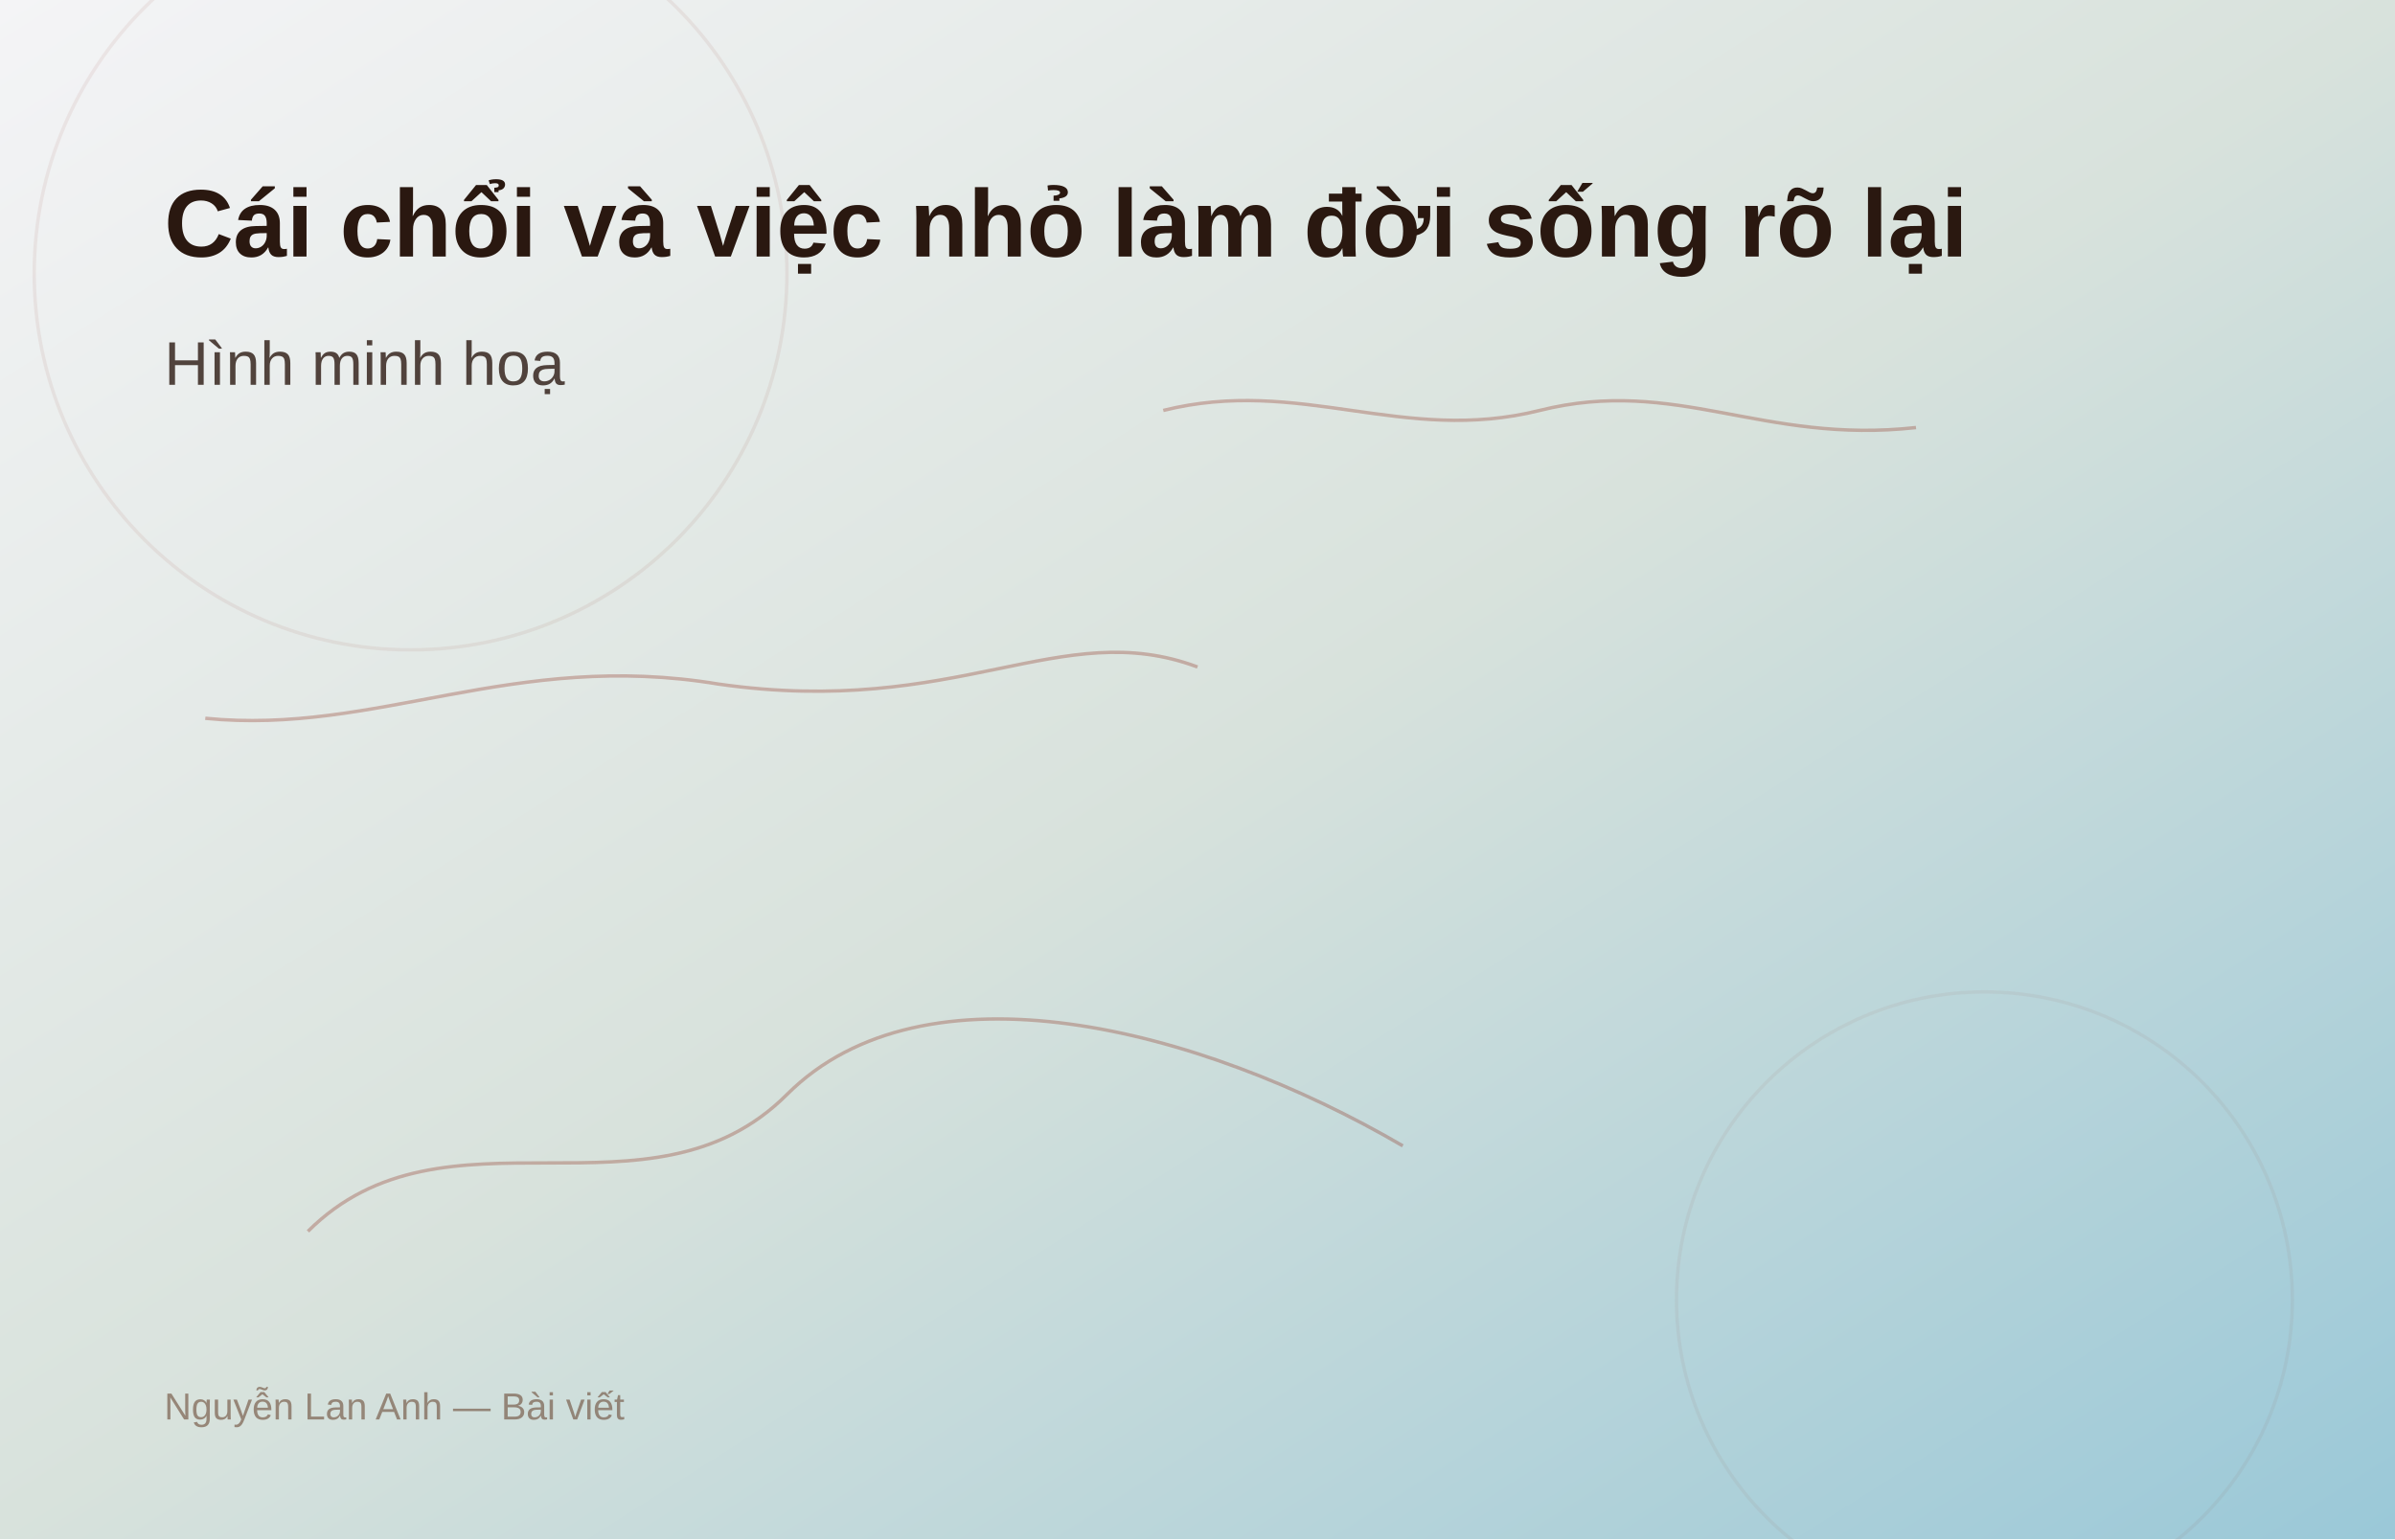
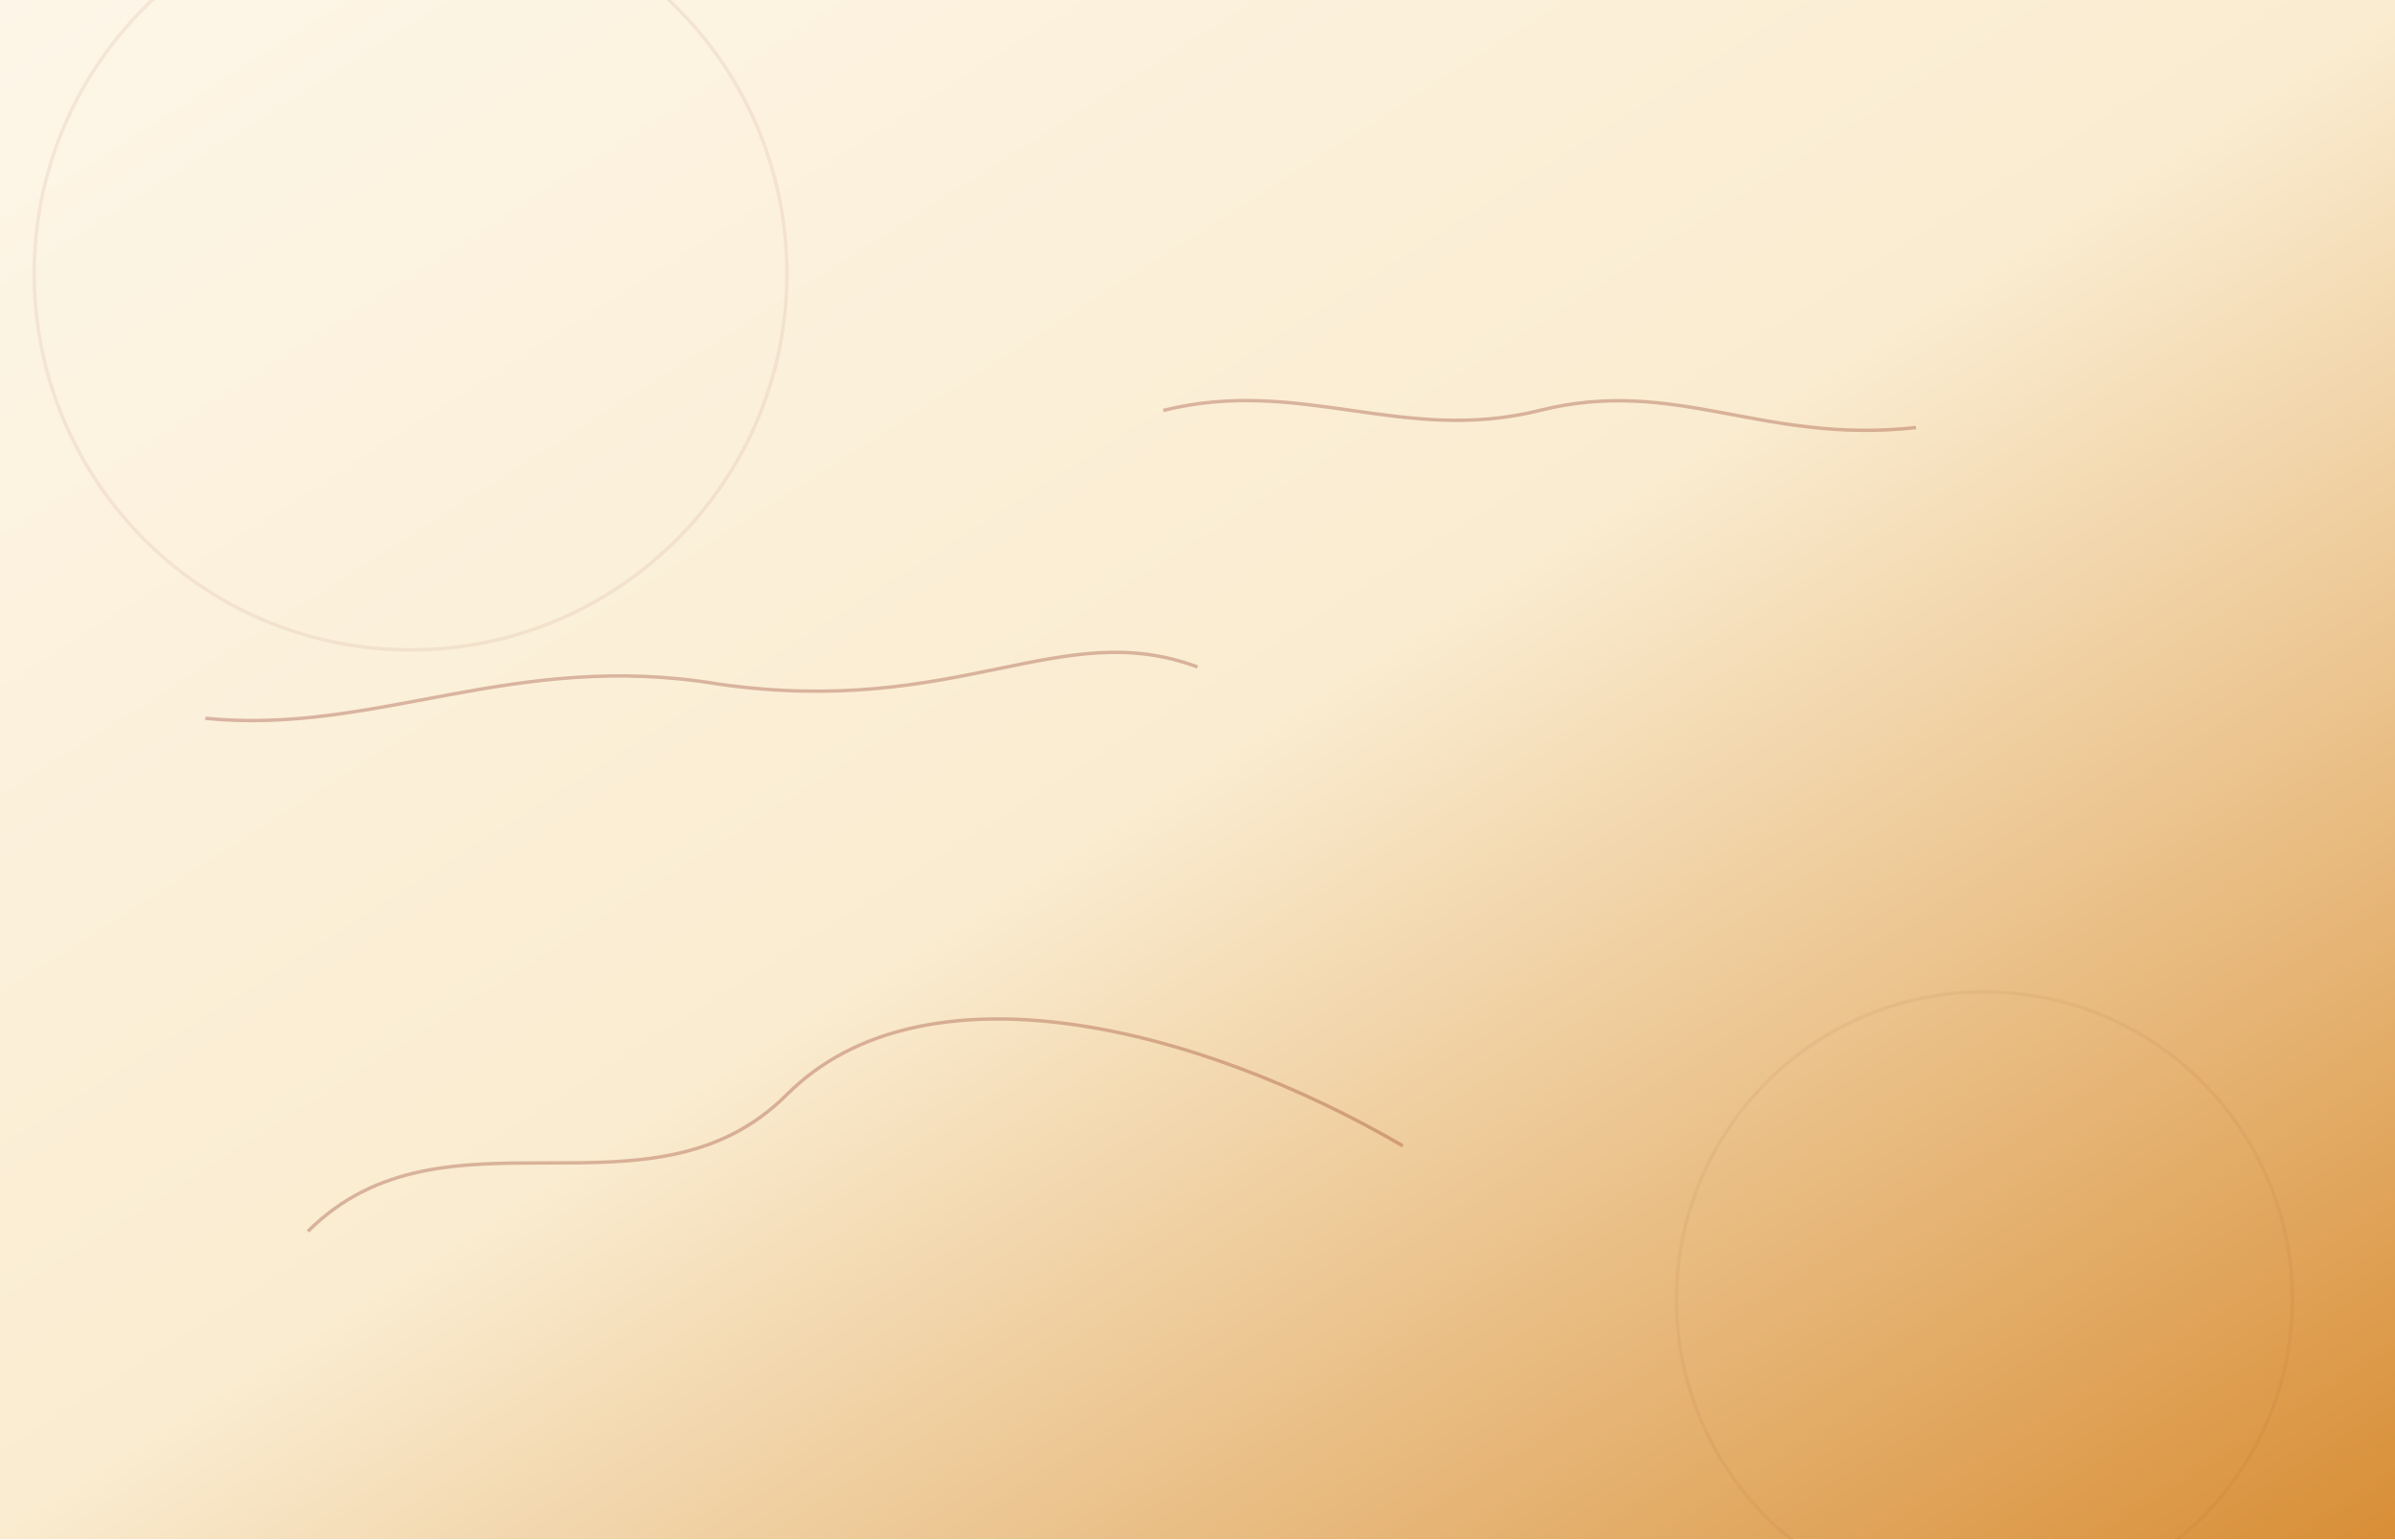
<svg xmlns="http://www.w3.org/2000/svg" width="1400" height="900" viewBox="0 0 1400 900" role="img" aria-labelledby="title-2">
  <defs>
    <linearGradient id="bg-2" x1="0%" y1="0%" x2="100%" y2="100%">
-       <stop offset="0%" stop-color="#f4f4f6" />
-       <stop offset="50%" stop-color="#d8e2dc" />
-       <stop offset="100%" stop-color="#9ac8d8" />
+       <stop offset="0%" stop-color="#fdf6e8" />
+       <stop offset="50%" stop-color="#faecd0" />
+       <stop offset="100%" stop-color="#d88e36" />
    </linearGradient>
  </defs>
  <rect width="1400" height="900" fill="url(#bg-2)" />
  <g fill="none" stroke="rgba(139,40,24,0.30)" stroke-width="2">
    <circle cx="240" cy="160" r="220" opacity="0.25" />
    <circle cx="1160" cy="760" r="180" opacity="0.18" />
    <path d="M180 720 C260 640, 380 720, 460 640 S700 600, 820 670" />
    <path d="M680 240 C760 220, 820 260, 900 240 C980 220, 1030 260, 1120 250" />
    <path d="M120 420 C220 430, 300 380, 420 400 C560 420, 620 360, 700 390" />
  </g>
-   <g font-family="Arial, Helvetica, sans-serif" fill="#2a1810">
-     <text x="96" y="150" font-size="56" font-weight="700">Cái chổi và việc nhỏ làm đời sống rõ lại</text>
-     <text x="96" y="225" font-size="36" font-weight="500" opacity="0.8">Hình minh hoạ</text>
-     <text x="96" y="830" font-size="22" fill="#6b4a35" opacity="0.6">Nguyễn Lan Anh — Bài viết</text>
-   </g>
</svg>
